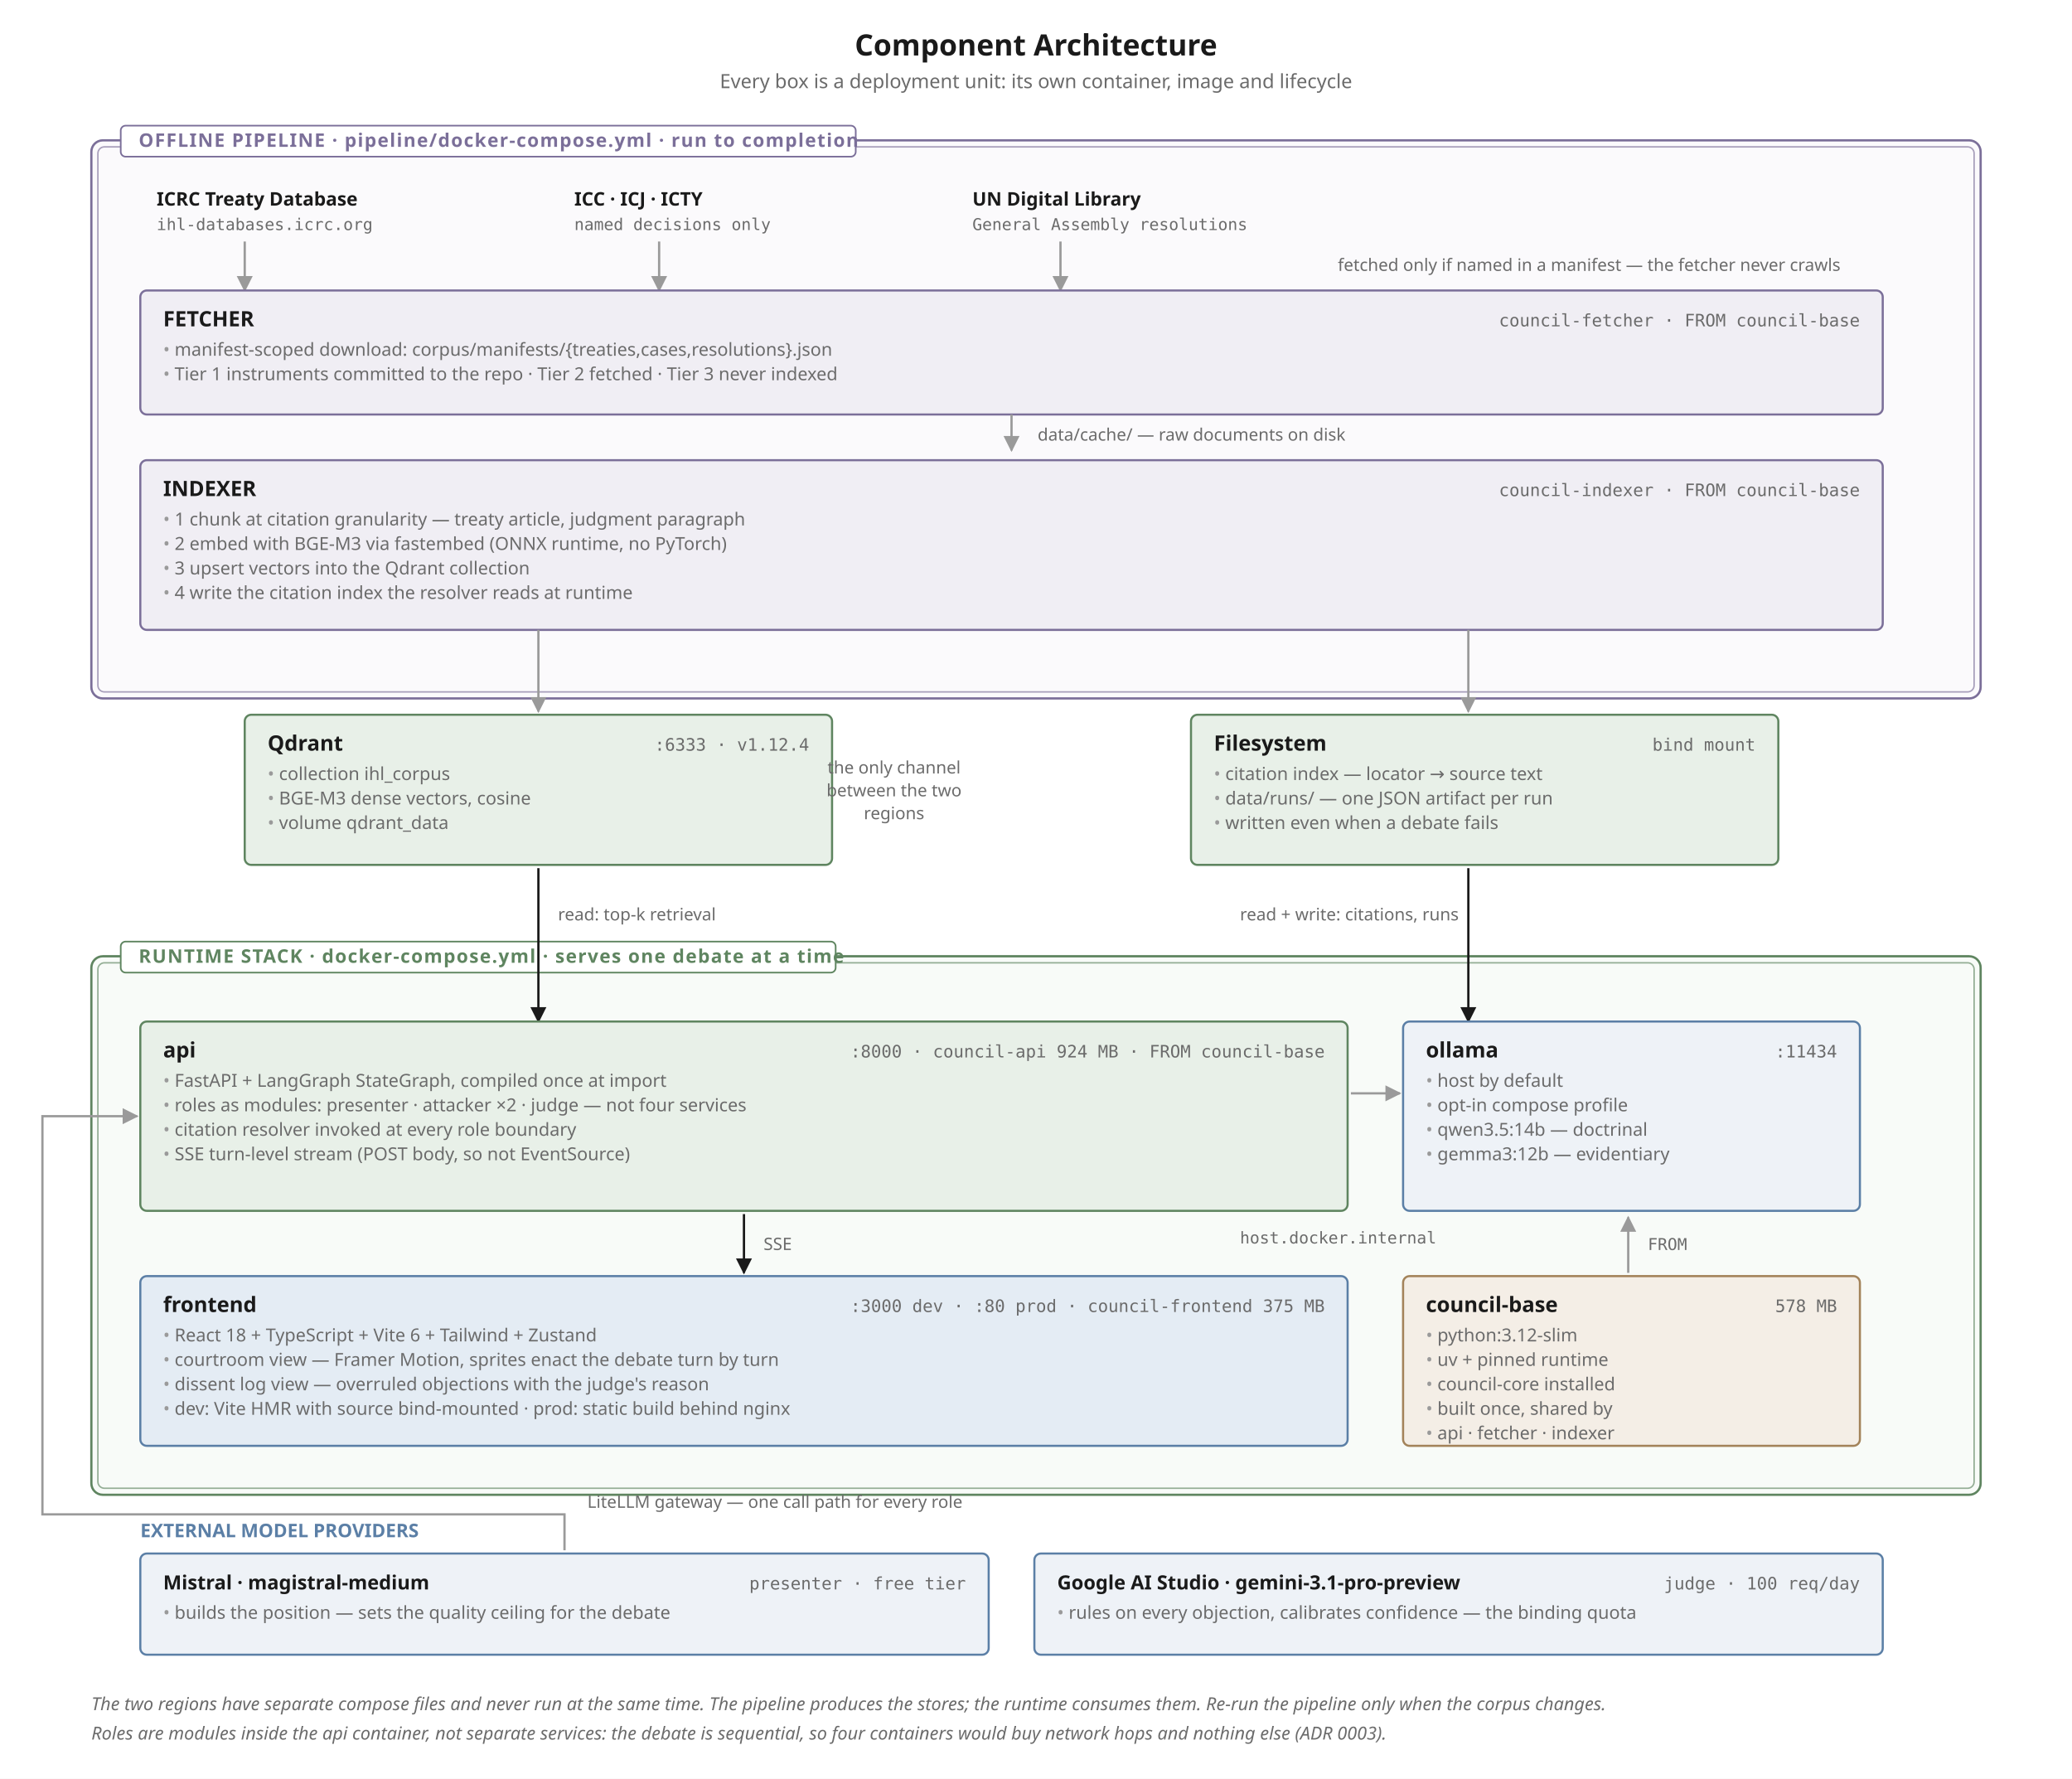
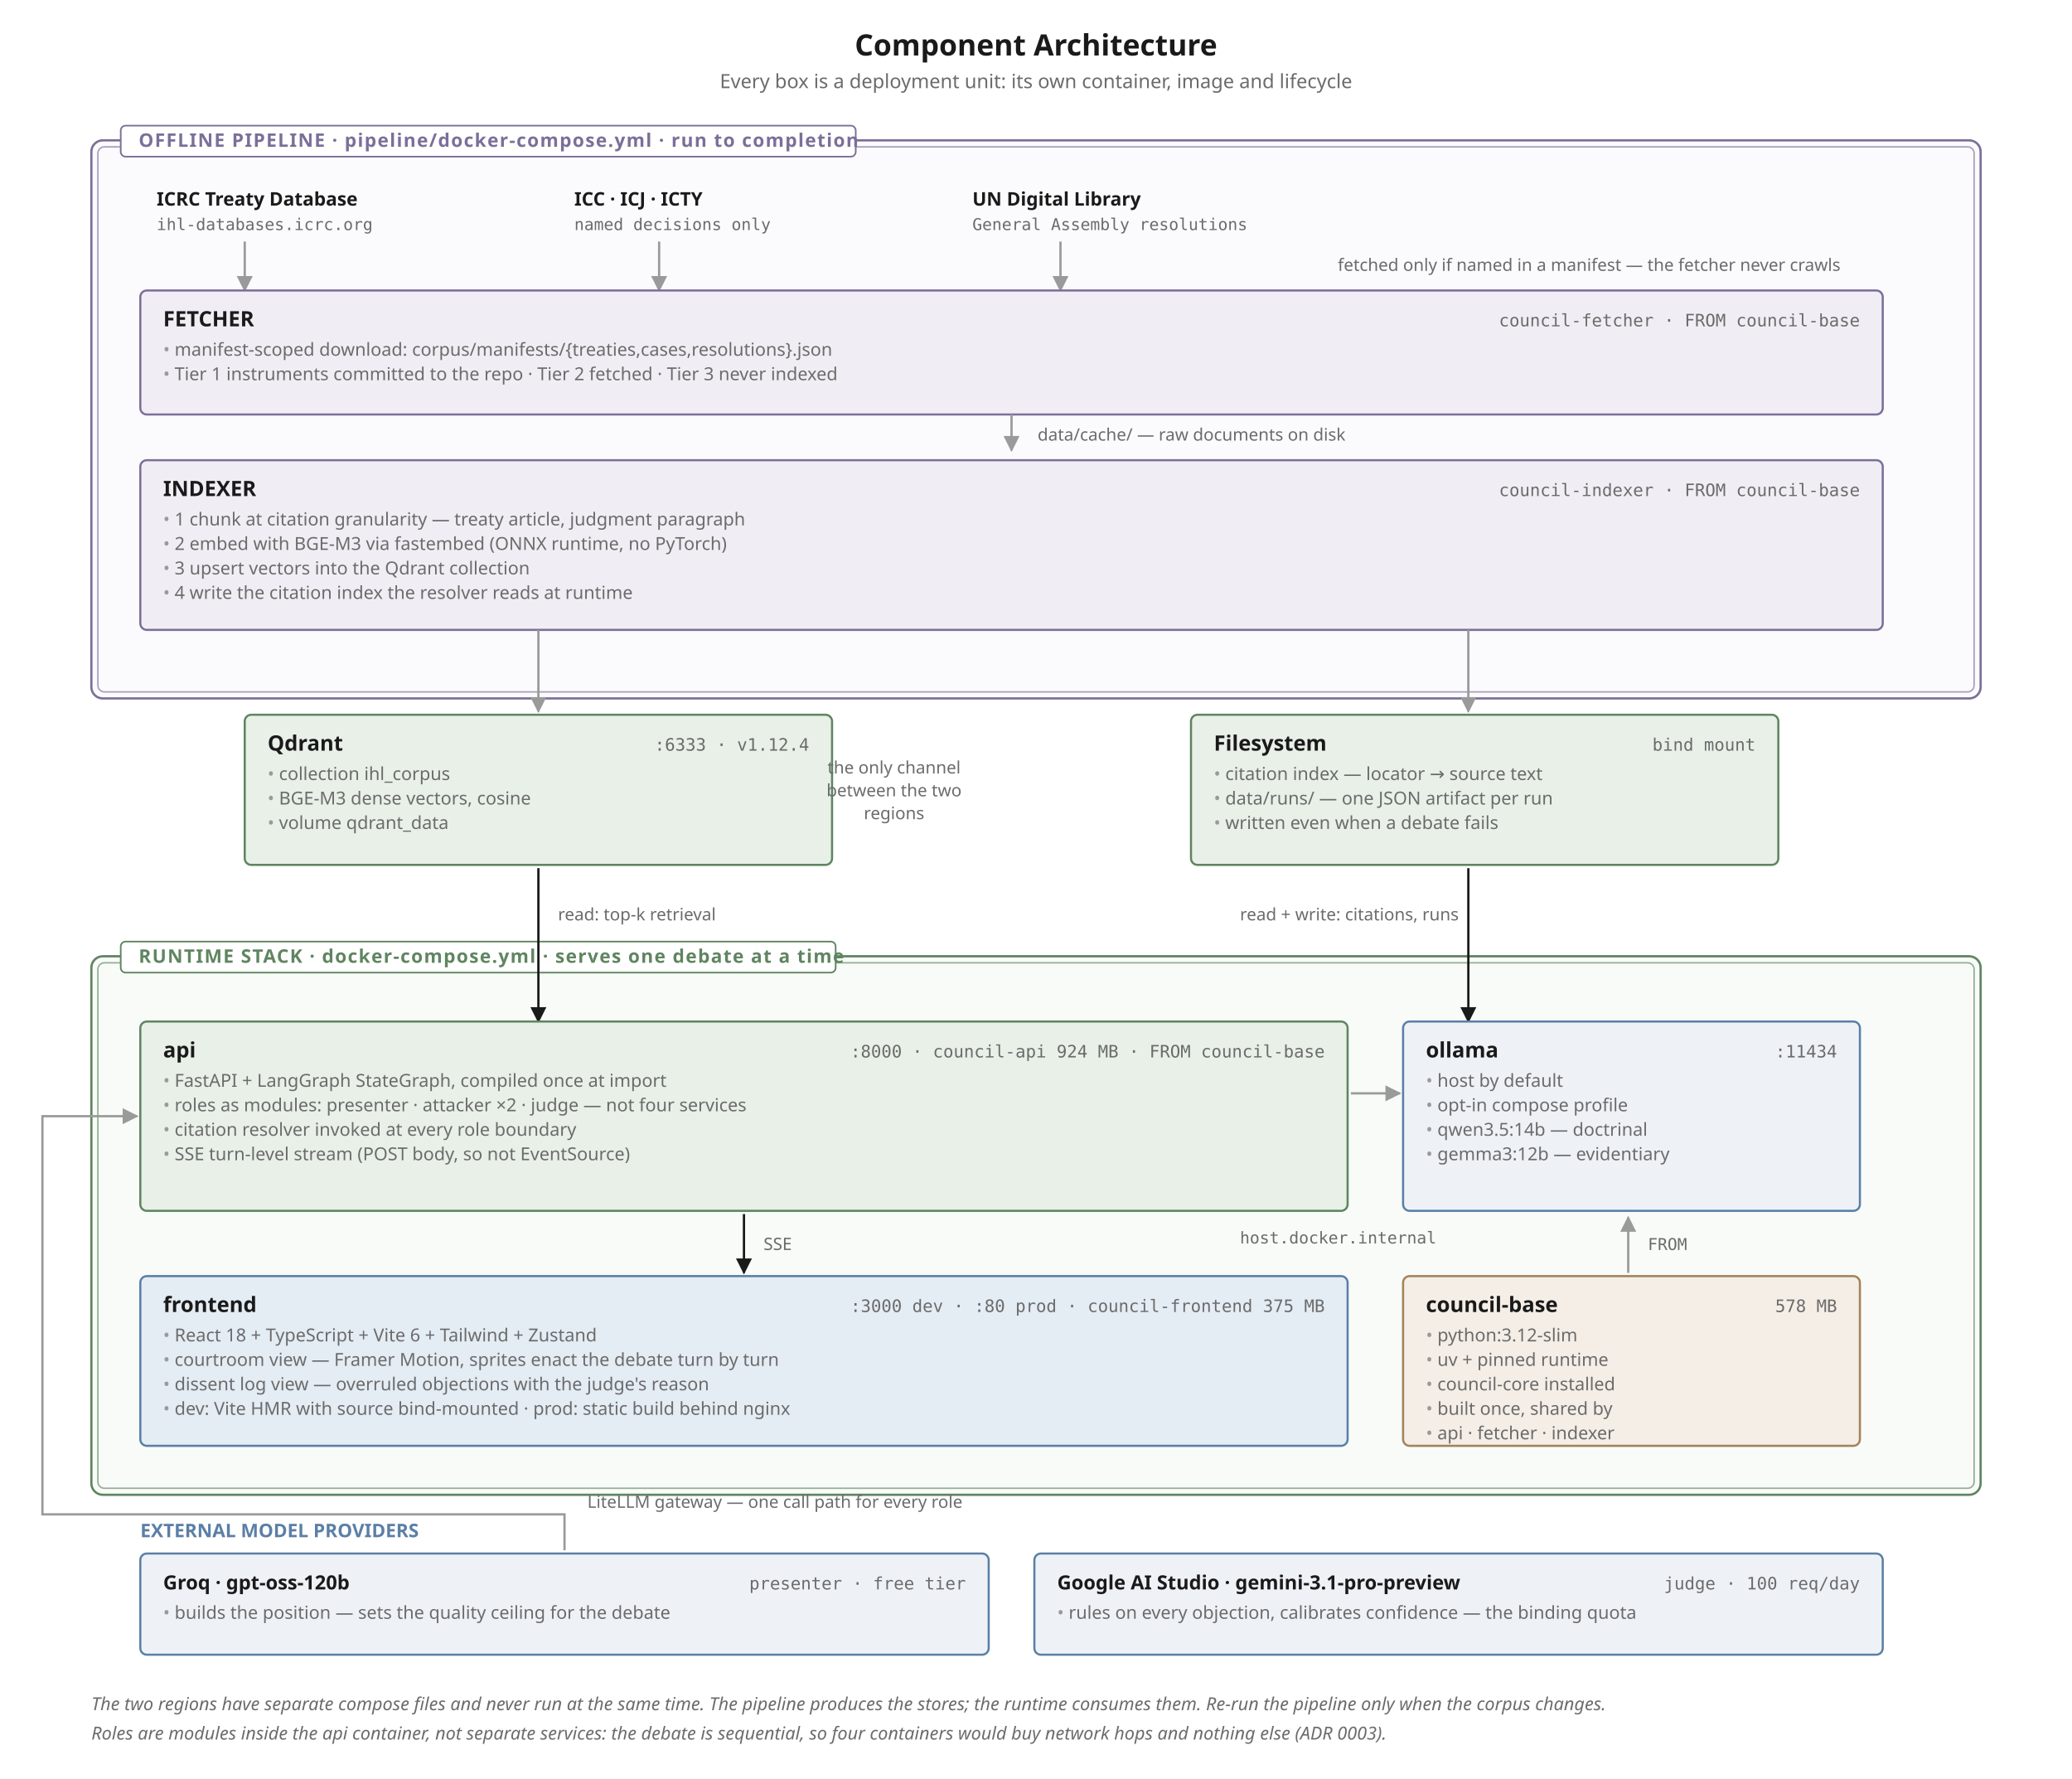
<svg xmlns="http://www.w3.org/2000/svg" width="1270" height="1090" viewBox="0 0 1270 1090" font-family="Calibri, Carlito, 'Segoe UI', sans-serif">
  <defs>
    <marker id="a" viewBox="0 0 10 10" refX="9" refY="5" markerWidth="7" markerHeight="7" orient="auto-start-reverse">
      <path d="M 0 0 L 10 5 L 0 10 z" fill="#9a9a9a" />
    </marker>
    <marker id="ad" viewBox="0 0 10 10" refX="9" refY="5" markerWidth="7" markerHeight="7" orient="auto-start-reverse">
      <path d="M 0 0 L 10 5 L 0 10 z" fill="#1a1a1a" />
    </marker>
  </defs>
  <rect width="1270" height="1090" fill="#ffffff" />
  <text x="635.0" y="34" text-anchor="middle" font-size="18" fill="#1a1a1a" font-weight="700">Component Architecture</text>
  <text x="635.0" y="54" text-anchor="middle" font-size="12" fill="#6b6b6b">Every box is a deployment unit: its own container, image and lifecycle</text>
  <rect x="56" y="86" width="1158" height="342" rx="7" fill="#f0eef4" fill-opacity="0.30" stroke="#7b6f99" stroke-width="1.4" />
  <rect x="60" y="90" width="1150" height="334" rx="4" fill="none" stroke="#7b6f99" stroke-width="0.9" stroke-opacity="0.65" />
  <rect x="74" y="77" width="450.5" height="19" rx="3" fill="#ffffff" stroke="#7b6f99" stroke-width="1" />
  <text x="85" y="90" font-size="11.5" font-weight="700" fill="#7b6f99" letter-spacing="0.7">OFFLINE PIPELINE  ·  pipeline/docker-compose.yml  ·  run to completion</text>
  <text x="96" y="126" text-anchor="start" font-size="11.5" fill="#1a1a1a" font-weight="600">ICRC Treaty Database</text>
  <text x="96" y="141" text-anchor="start" font-size="10" fill="#6b6b6b" font-family="Consolas, 'DejaVu Sans Mono', monospace">ihl-databases.icrc.org</text>
  <text x="352" y="126" text-anchor="start" font-size="11.5" fill="#1a1a1a" font-weight="600">ICC · ICJ · ICTY</text>
  <text x="352" y="141" text-anchor="start" font-size="10" fill="#6b6b6b" font-family="Consolas, 'DejaVu Sans Mono', monospace">named decisions only</text>
  <text x="596" y="126" text-anchor="start" font-size="11.5" fill="#1a1a1a" font-weight="600">UN Digital Library</text>
  <text x="596" y="141" text-anchor="start" font-size="10" fill="#6b6b6b" font-family="Consolas, 'DejaVu Sans Mono', monospace">General Assembly resolutions</text>
  <polyline points="150,148 150,178" fill="none" stroke="#9a9a9a" stroke-width="1.4" marker-end="url(#a)" />
  <polyline points="404,148 404,178" fill="none" stroke="#9a9a9a" stroke-width="1.4" marker-end="url(#a)" />
  <polyline points="650,148 650,178" fill="none" stroke="#9a9a9a" stroke-width="1.4" marker-end="url(#a)" />
  <text x="820" y="166" text-anchor="start" font-size="10.5" fill="#6b6b6b">fetched only if named in a manifest — the fetcher never crawls</text>
  <rect x="86" y="178" width="1068" height="76" rx="4" fill="#f0eef4" stroke="#7b6f99" stroke-width="1.3" />
  <text x="100" y="200" font-size="13" font-weight="700" fill="#1a1a1a">FETCHER</text>
  <text x="1140" y="200" font-size="10.5" fill="#6b6b6b" text-anchor="end" font-family="Consolas, 'DejaVu Sans Mono', monospace">council-fetcher  ·  FROM council-base</text>
  <text x="100" y="218" font-size="11" fill="#6b6b6b">
    <tspan fill="#9a9a9a">•</tspan>  manifest-scoped download: corpus/manifests/{treaties,cases,resolutions}.json</text>
  <text x="100" y="233" font-size="11" fill="#6b6b6b">
    <tspan fill="#9a9a9a">•</tspan>  Tier 1 instruments committed to the repo · Tier 2 fetched · Tier 3 never indexed</text>
  <polyline points="620,254 620,276" fill="none" stroke="#9a9a9a" stroke-width="1.4" marker-end="url(#a)" />
  <text x="636" y="270" text-anchor="start" font-size="10.5" fill="#6b6b6b">data/cache/  — raw documents on disk</text>
  <rect x="86" y="282" width="1068" height="104" rx="4" fill="#f0eef4" stroke="#7b6f99" stroke-width="1.3" />
  <text x="100" y="304" font-size="13" font-weight="700" fill="#1a1a1a">INDEXER</text>
  <text x="1140" y="304" font-size="10.5" fill="#6b6b6b" text-anchor="end" font-family="Consolas, 'DejaVu Sans Mono', monospace">council-indexer  ·  FROM council-base</text>
  <text x="100" y="322" font-size="11" fill="#6b6b6b">
    <tspan fill="#9a9a9a">•</tspan>  1  chunk at citation granularity — treaty article, judgment paragraph</text>
  <text x="100" y="337" font-size="11" fill="#6b6b6b">
    <tspan fill="#9a9a9a">•</tspan>  2  embed with BGE-M3 via fastembed (ONNX runtime, no PyTorch)</text>
  <text x="100" y="352" font-size="11" fill="#6b6b6b">
    <tspan fill="#9a9a9a">•</tspan>  3  upsert vectors into the Qdrant collection</text>
  <text x="100" y="367" font-size="11" fill="#6b6b6b">
    <tspan fill="#9a9a9a">•</tspan>  4  write the citation index the resolver reads at runtime</text>
  <polyline points="330,386 330,436" fill="none" stroke="#9a9a9a" stroke-width="1.4" marker-end="url(#a)" />
  <polyline points="900,386 900,436" fill="none" stroke="#9a9a9a" stroke-width="1.4" marker-end="url(#a)" />
  <rect x="150" y="438" width="360" height="92" rx="4" fill="#e8f0e8" stroke="#5f8560" stroke-width="1.3" />
  <text x="164" y="460" font-size="13" font-weight="700" fill="#1a1a1a">Qdrant</text>
  <text x="496" y="460" font-size="10.5" fill="#6b6b6b" text-anchor="end" font-family="Consolas, 'DejaVu Sans Mono', monospace">:6333  ·  v1.12.4</text>
  <text x="164" y="478" font-size="11" fill="#6b6b6b">
    <tspan fill="#9a9a9a">•</tspan>  collection ihl_corpus</text>
  <text x="164" y="493" font-size="11" fill="#6b6b6b">
    <tspan fill="#9a9a9a">•</tspan>  BGE-M3 dense vectors, cosine</text>
  <text x="164" y="508" font-size="11" fill="#6b6b6b">
    <tspan fill="#9a9a9a">•</tspan>  volume qdrant_data</text>
  <rect x="730" y="438" width="360" height="92" rx="4" fill="#e8f0e8" stroke="#5f8560" stroke-width="1.3" />
  <text x="744" y="460" font-size="13" font-weight="700" fill="#1a1a1a">Filesystem</text>
  <text x="1076" y="460" font-size="10.5" fill="#6b6b6b" text-anchor="end" font-family="Consolas, 'DejaVu Sans Mono', monospace">bind mount</text>
  <text x="744" y="478" font-size="11" fill="#6b6b6b">
    <tspan fill="#9a9a9a">•</tspan>  citation index — locator → source text</text>
  <text x="744" y="493" font-size="11" fill="#6b6b6b">
    <tspan fill="#9a9a9a">•</tspan>  data/runs/ — one JSON artifact per run</text>
  <text x="744" y="508" font-size="11" fill="#6b6b6b">
    <tspan fill="#9a9a9a">•</tspan>  written even when a debate fails</text>
  <text x="548" y="474" text-anchor="middle" font-size="10.5" fill="#6b6b6b">the only channel</text>
  <text x="548" y="488" text-anchor="middle" font-size="10.5" fill="#6b6b6b">between the two</text>
  <text x="548" y="502" text-anchor="middle" font-size="10.5" fill="#6b6b6b">regions</text>
  <rect x="56" y="586" width="1158" height="330" rx="7" fill="#e8f0e8" fill-opacity="0.30" stroke="#5f8560" stroke-width="1.4" />
  <rect x="60" y="590" width="1150" height="322" rx="4" fill="none" stroke="#5f8560" stroke-width="0.9" stroke-opacity="0.65" />
  <rect x="74" y="577" width="438.2" height="19" rx="3" fill="#ffffff" stroke="#5f8560" stroke-width="1" />
  <text x="85" y="590" font-size="11.5" font-weight="700" fill="#5f8560" letter-spacing="0.7">RUNTIME STACK  ·  docker-compose.yml  ·  serves one debate at a time</text>
  <polyline points="330,532 330,626" fill="none" stroke="#1a1a1a" stroke-width="1.4" marker-end="url(#ad)" />
  <text x="342" y="564" text-anchor="start" font-size="10.5" fill="#6b6b6b">read: top-k retrieval</text>
  <polyline points="900,532 900,626" fill="none" stroke="#1a1a1a" stroke-width="1.4" marker-end="url(#ad)" />
  <text x="760" y="564" text-anchor="start" font-size="10.5" fill="#6b6b6b">read + write: citations, runs</text>
  <rect x="86" y="626" width="740" height="116" rx="4" fill="#e8f0e8" stroke="#5f8560" stroke-width="1.3" />
  <text x="100" y="648" font-size="13" font-weight="700" fill="#1a1a1a">api</text>
  <text x="812" y="648" font-size="10.5" fill="#6b6b6b" text-anchor="end" font-family="Consolas, 'DejaVu Sans Mono', monospace">:8000  ·  council-api 924 MB  ·  FROM council-base</text>
  <text x="100" y="666" font-size="11" fill="#6b6b6b">
    <tspan fill="#9a9a9a">•</tspan>  FastAPI + LangGraph StateGraph, compiled once at import</text>
  <text x="100" y="681" font-size="11" fill="#6b6b6b">
    <tspan fill="#9a9a9a">•</tspan>  roles as modules: presenter · attacker ×2 · judge — not four services</text>
  <text x="100" y="696" font-size="11" fill="#6b6b6b">
    <tspan fill="#9a9a9a">•</tspan>  citation resolver invoked at every role boundary</text>
  <text x="100" y="711" font-size="11" fill="#6b6b6b">
    <tspan fill="#9a9a9a">•</tspan>  SSE turn-level stream (POST body, so not EventSource)</text>
  <rect x="860" y="626" width="280" height="116" rx="4" fill="#eef2f7" stroke="#5b7fa6" stroke-width="1.3" />
  <text x="874" y="648" font-size="13" font-weight="700" fill="#1a1a1a">ollama</text>
  <text x="1126" y="648" font-size="10.5" fill="#6b6b6b" text-anchor="end" font-family="Consolas, 'DejaVu Sans Mono', monospace">:11434</text>
  <text x="874" y="666" font-size="11" fill="#6b6b6b">
    <tspan fill="#9a9a9a">•</tspan>  host by default</text>
  <text x="874" y="681" font-size="11" fill="#6b6b6b">
    <tspan fill="#9a9a9a">•</tspan>  opt-in compose profile</text>
  <text x="874" y="696" font-size="11" fill="#6b6b6b">
    <tspan fill="#9a9a9a">•</tspan>  qwen3.5:14b — doctrinal</text>
  <text x="874" y="711" font-size="11" fill="#6b6b6b">
    <tspan fill="#9a9a9a">•</tspan>  gemma3:12b — evidentiary</text>
  <line x1="828" y1="670" x2="858" y2="670" stroke="#9a9a9a" stroke-width="1.4" marker-end="url(#a)" />
  <text x="760" y="762" text-anchor="start" font-size="10" fill="#6b6b6b" font-family="Consolas, 'DejaVu Sans Mono', monospace">host.docker.internal</text>
  <rect x="86" y="782" width="740" height="104" rx="4" fill="#e4ecf4" stroke="#5b7fa6" stroke-width="1.3" />
  <text x="100" y="804" font-size="13" font-weight="700" fill="#1a1a1a">frontend</text>
  <text x="812" y="804" font-size="10.5" fill="#6b6b6b" text-anchor="end" font-family="Consolas, 'DejaVu Sans Mono', monospace">:3000 dev · :80 prod  ·  council-frontend 375 MB</text>
  <text x="100" y="822" font-size="11" fill="#6b6b6b">
    <tspan fill="#9a9a9a">•</tspan>  React 18 + TypeScript + Vite 6 + Tailwind + Zustand</text>
  <text x="100" y="837" font-size="11" fill="#6b6b6b">
    <tspan fill="#9a9a9a">•</tspan>  courtroom view — Framer Motion, sprites enact the debate turn by turn</text>
  <text x="100" y="852" font-size="11" fill="#6b6b6b">
    <tspan fill="#9a9a9a">•</tspan>  dissent log view — overruled objections with the judge's reason</text>
  <text x="100" y="867" font-size="11" fill="#6b6b6b">
    <tspan fill="#9a9a9a">•</tspan>  dev: Vite HMR with source bind-mounted · prod: static build behind nginx</text>
  <polyline points="456,744 456,780" fill="none" stroke="#1a1a1a" stroke-width="1.4" marker-end="url(#ad)" />
  <text x="468" y="766" text-anchor="start" font-size="10.5" fill="#6b6b6b">SSE</text>
  <rect x="860" y="782" width="280" height="104" rx="4" fill="#f4eee6" stroke="#a3835a" stroke-width="1.3" />
  <text x="874" y="804" font-size="13" font-weight="700" fill="#1a1a1a">council-base</text>
  <text x="1126" y="804" font-size="10.5" fill="#6b6b6b" text-anchor="end" font-family="Consolas, 'DejaVu Sans Mono', monospace">578 MB</text>
  <text x="874" y="822" font-size="11" fill="#6b6b6b">
    <tspan fill="#9a9a9a">•</tspan>  python:3.12-slim</text>
  <text x="874" y="837" font-size="11" fill="#6b6b6b">
    <tspan fill="#9a9a9a">•</tspan>  uv + pinned runtime</text>
  <text x="874" y="852" font-size="11" fill="#6b6b6b">
    <tspan fill="#9a9a9a">•</tspan>  council-core installed</text>
  <text x="874" y="867" font-size="11" fill="#6b6b6b">
    <tspan fill="#9a9a9a">•</tspan>  built once, shared by</text>
  <text x="874" y="882" font-size="11" fill="#6b6b6b">
    <tspan fill="#9a9a9a">•</tspan>  api · fetcher · indexer</text>
  <polyline points="998,780 998,746" fill="none" stroke="#9a9a9a" stroke-width="1.4" marker-end="url(#a)" />
  <text x="1010" y="766" text-anchor="start" font-size="10" fill="#6b6b6b" font-family="Consolas, 'DejaVu Sans Mono', monospace">FROM</text>
  <text x="86" y="942" text-anchor="start" font-size="11.5" fill="#5b7fa6" font-weight="700">EXTERNAL MODEL PROVIDERS</text>
  <rect x="86" y="952" width="520" height="62" rx="4" fill="#eef2f7" stroke="#5b7fa6" stroke-width="1.3" />
-   <text x="100" y="974" font-size="12" font-weight="700" fill="#1a1a1a">Mistral  ·  magistral-medium</text>
+   <text x="100" y="974" font-size="12" font-weight="700" fill="#1a1a1a">Groq  ·  gpt-oss-120b</text>
  <text x="592" y="974" font-size="10.5" fill="#6b6b6b" text-anchor="end" font-family="Consolas, 'DejaVu Sans Mono', monospace">presenter  ·  free tier</text>
  <text x="100" y="992" font-size="11" fill="#6b6b6b">
    <tspan fill="#9a9a9a">•</tspan>  builds the position — sets the quality ceiling for the debate</text>
  <rect x="634" y="952" width="520" height="62" rx="4" fill="#eef2f7" stroke="#5b7fa6" stroke-width="1.3" />
  <text x="648" y="974" font-size="12" font-weight="700" fill="#1a1a1a">Google AI Studio  ·  gemini-3.1-pro-preview</text>
  <text x="1140" y="974" font-size="10.5" fill="#6b6b6b" text-anchor="end" font-family="Consolas, 'DejaVu Sans Mono', monospace">judge  ·  100 req/day</text>
  <text x="648" y="992" font-size="11" fill="#6b6b6b">
    <tspan fill="#9a9a9a">•</tspan>  rules on every objection, calibrates confidence — the binding quota</text>
  <polyline points="346,950 346,928 26,928 26,684 84,684" fill="none" stroke="#9a9a9a" stroke-width="1.4" marker-end="url(#a)" />
  <text x="360" y="924" text-anchor="start" font-size="10.5" fill="#6b6b6b">LiteLLM gateway — one call path for every role</text>
  <text x="56" y="1048" text-anchor="start" font-size="11" fill="#6b6b6b" font-style="italic">The two regions have separate compose files and never run at the same time. The pipeline produces the stores; the runtime consumes them. Re-run the pipeline only when the corpus changes.</text>
  <text x="56" y="1066" text-anchor="start" font-size="11" fill="#6b6b6b" font-style="italic">Roles are modules inside the api container, not separate services: the debate is sequential, so four containers would buy network hops and nothing else (ADR 0003).</text>
</svg>
